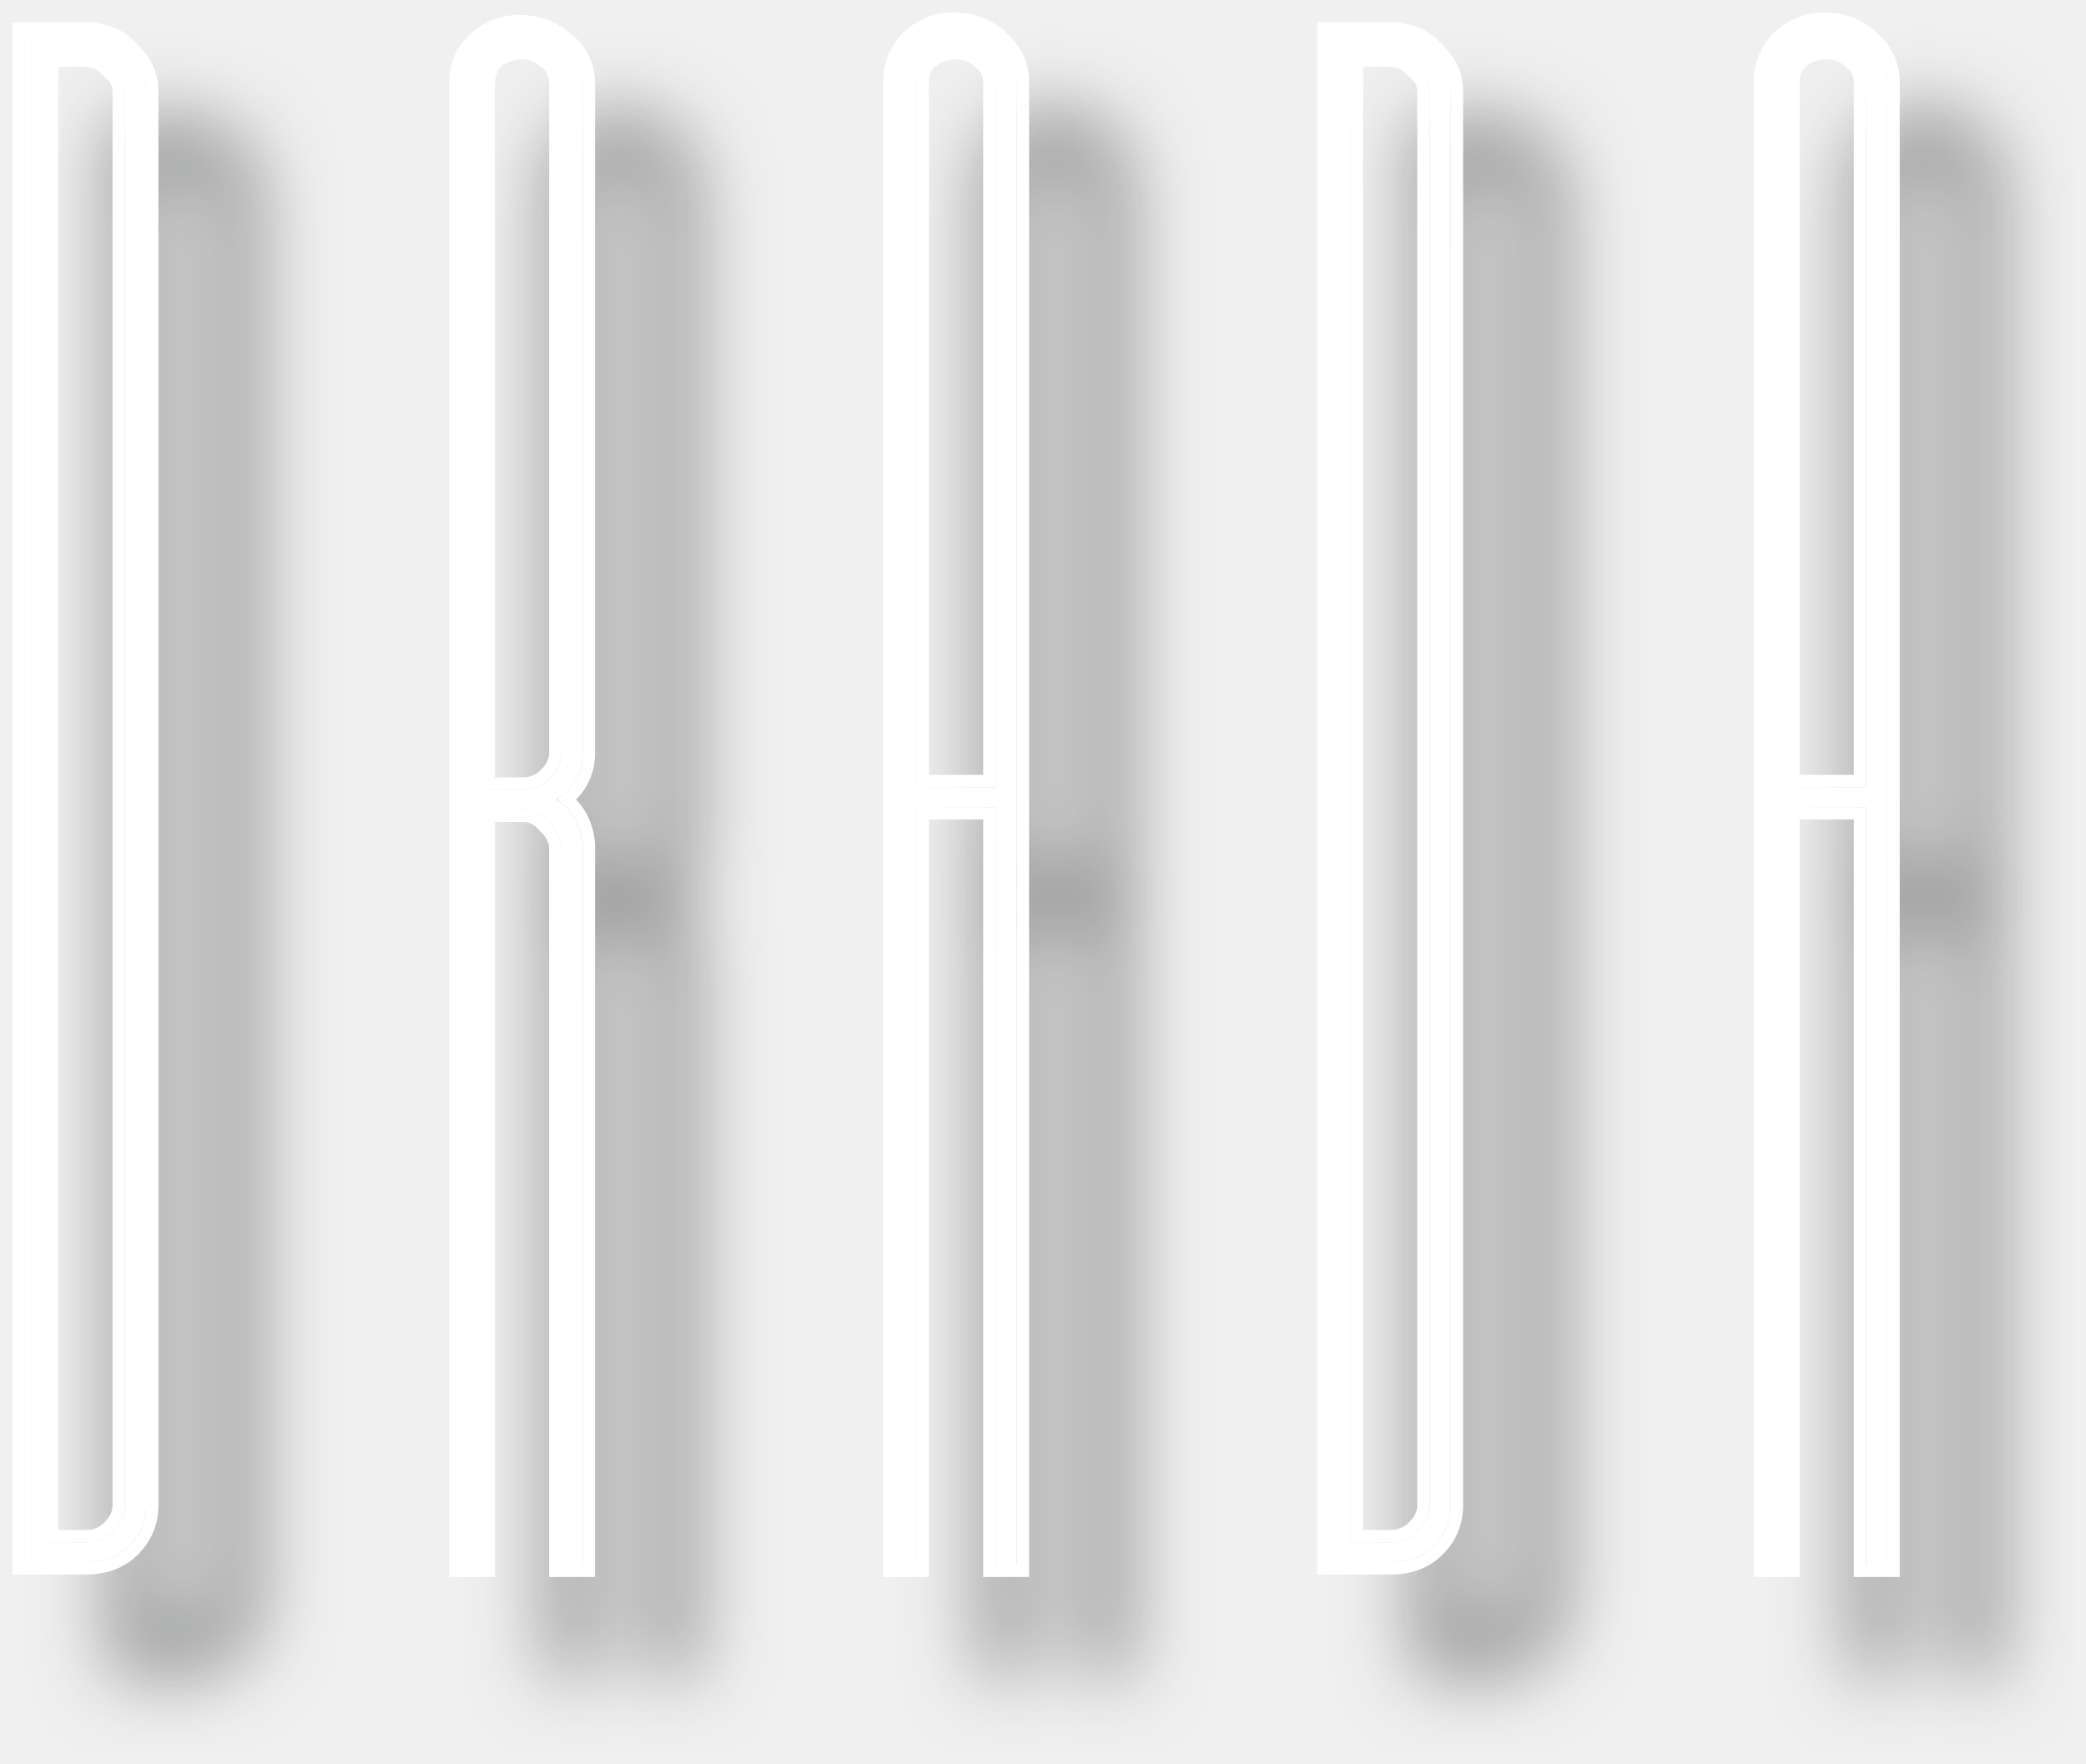
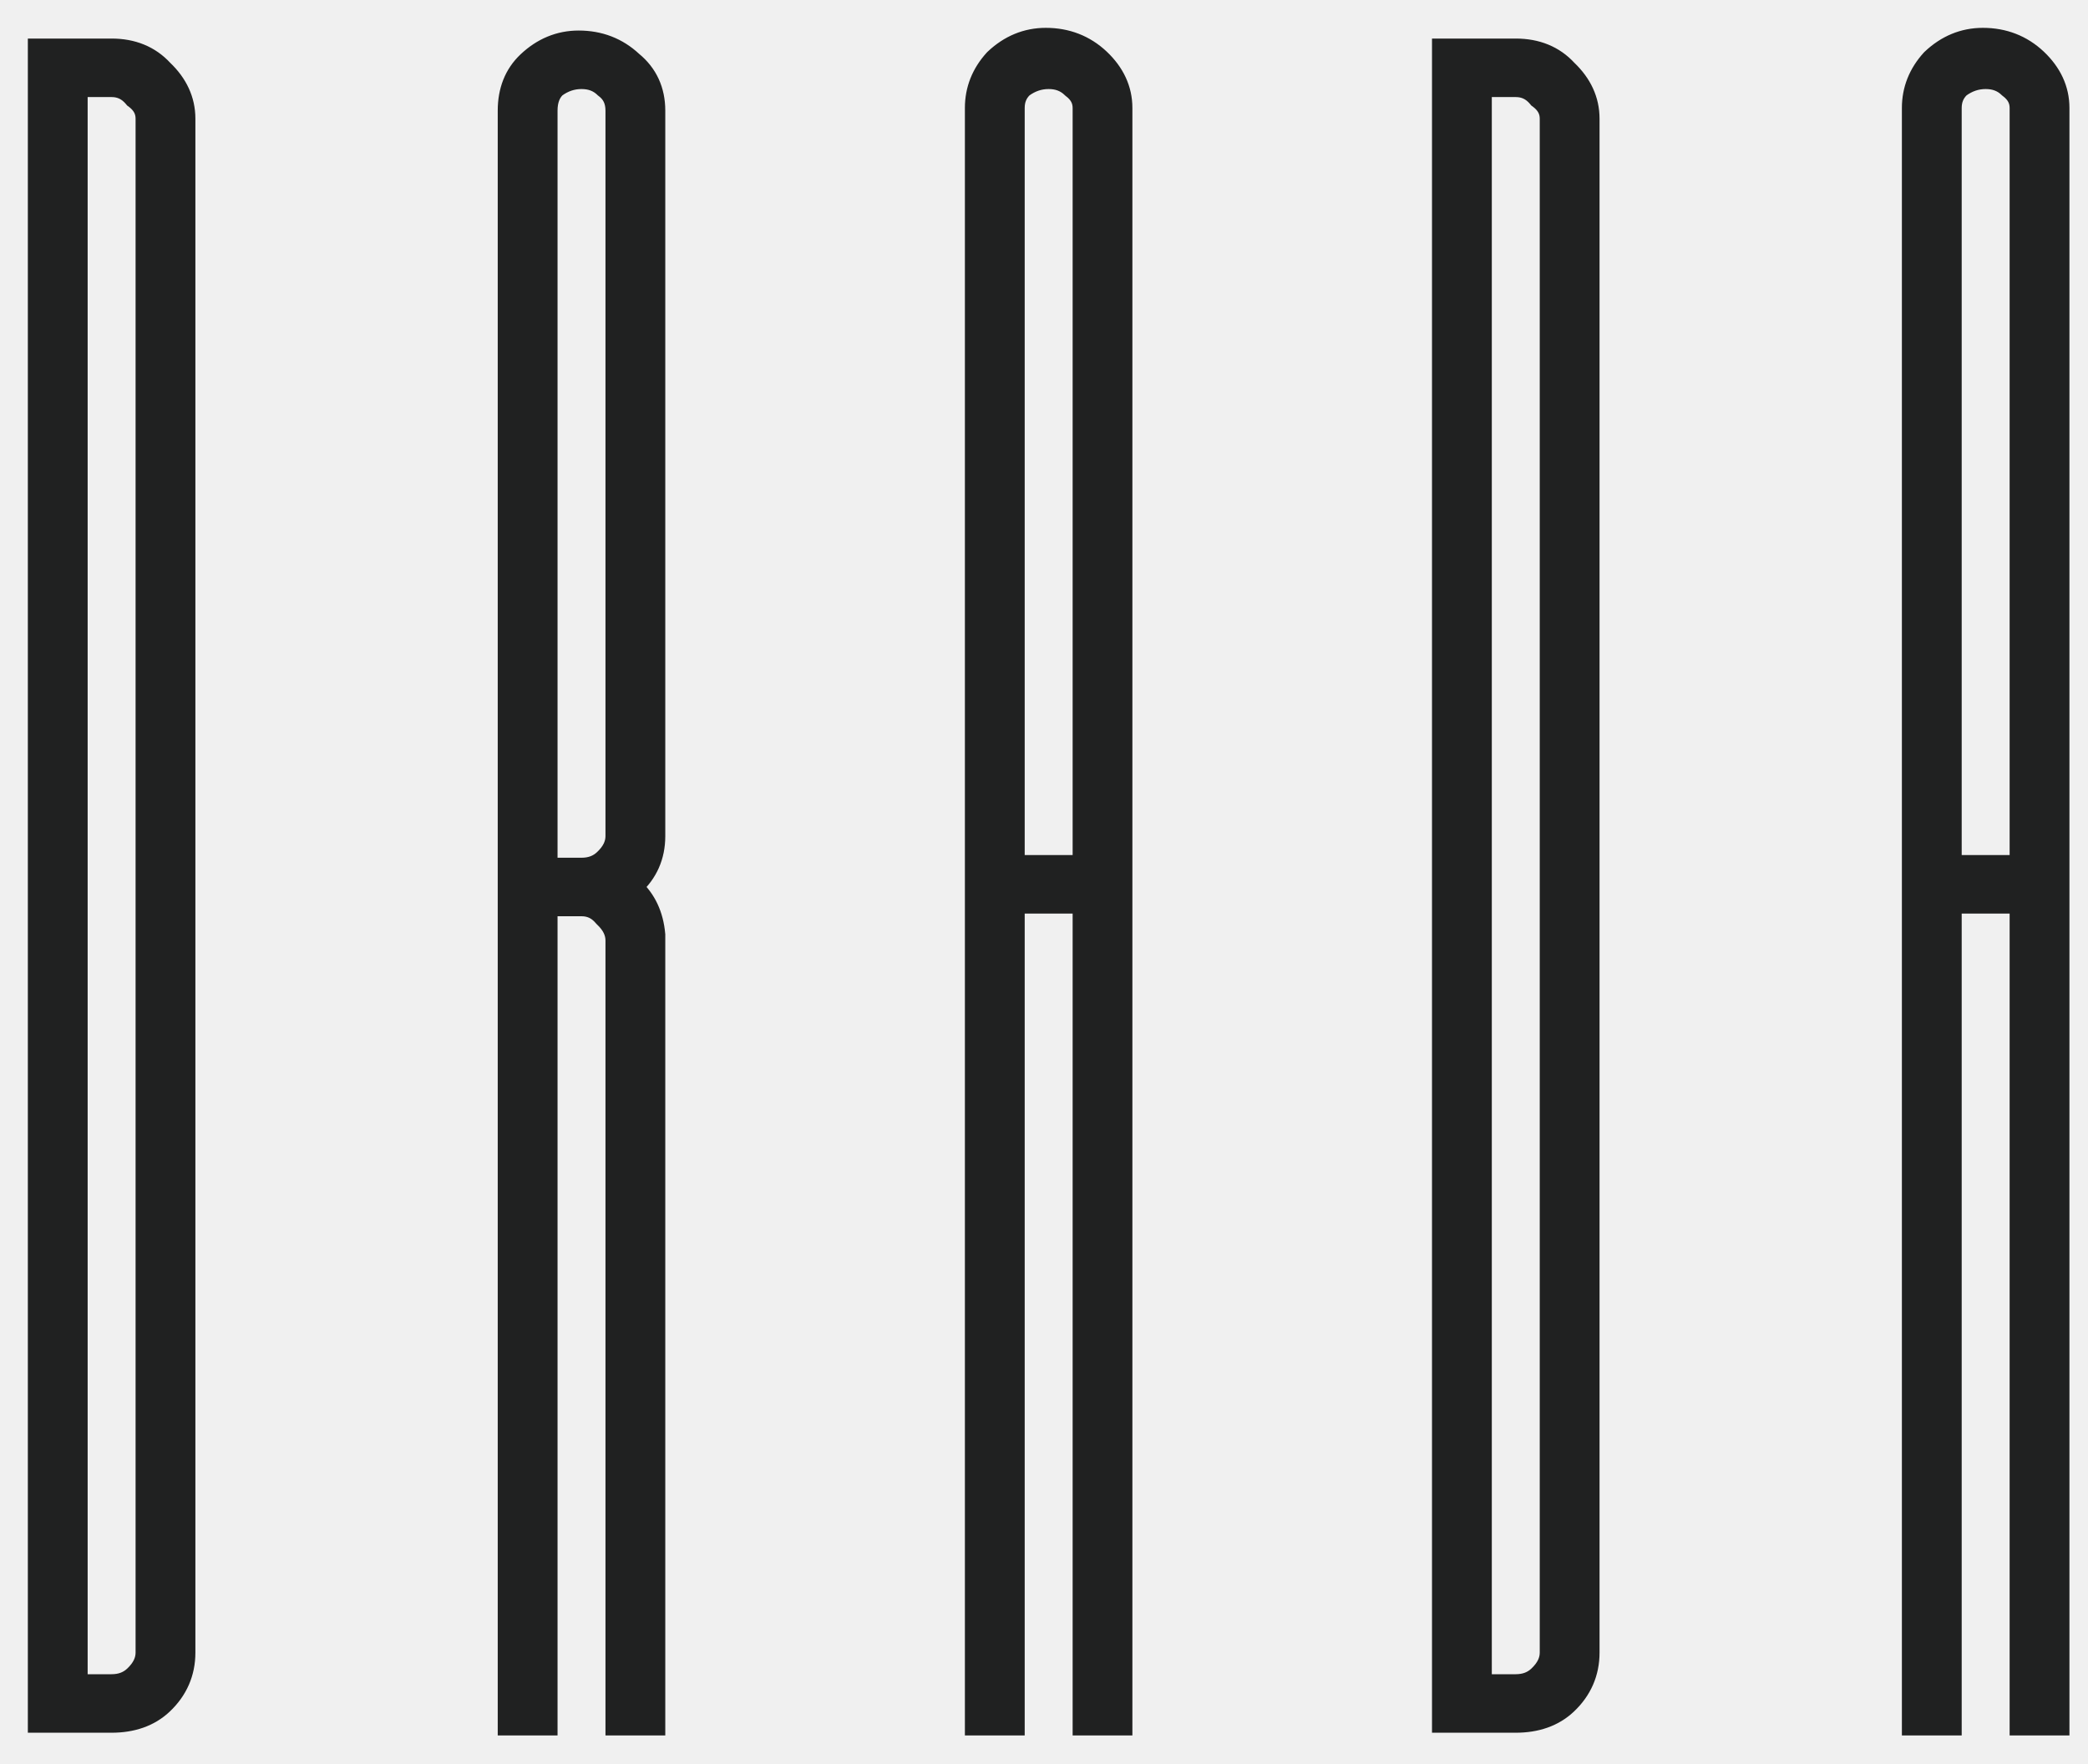
- <svg xmlns="http://www.w3.org/2000/svg" width="84" height="71" viewBox="0 0 84 71" fill="none">
-   <g filter="url(#filter0_d)">
-     <path d="M5.031 60.615V3.683C5.031 3.285 4.854 2.954 4.501 2.689C4.218 2.358 3.864 2.192 3.44 2.192H1.849V62.106H3.44C3.864 62.106 4.218 61.973 4.501 61.708C4.854 61.377 5.031 61.013 5.031 60.615ZM3.44 1.397C4.147 1.397 4.713 1.629 5.137 2.093C5.632 2.557 5.88 3.087 5.88 3.683V60.615C5.88 61.278 5.632 61.841 5.137 62.304C4.713 62.702 4.147 62.901 3.44 62.901H1V1.397H3.44Z" fill="white" />
-     <path d="M22.613 30.311V3.385C22.613 2.921 22.436 2.557 22.082 2.292C21.8 2.027 21.446 1.894 21.022 1.894C20.597 1.894 20.208 2.027 19.855 2.292C19.572 2.557 19.43 2.921 19.43 3.385V31.801H21.022C21.446 31.801 21.8 31.669 22.082 31.404C22.436 31.073 22.613 30.708 22.613 30.311ZM19.218 1.795C19.713 1.331 20.279 1.099 20.916 1.099C21.623 1.099 22.224 1.331 22.719 1.795C23.214 2.192 23.462 2.722 23.462 3.385V30.311C23.462 31.106 23.108 31.735 22.401 32.199C23.037 32.596 23.391 33.192 23.462 33.987V63H22.613V34.186C22.613 33.788 22.436 33.424 22.082 33.093C21.8 32.762 21.446 32.596 21.022 32.596H19.43V63H18.582V3.385C18.582 2.722 18.794 2.192 19.218 1.795Z" fill="white" />
-     <path d="M36.909 31.702H40.091V3.285C40.091 2.888 39.914 2.557 39.561 2.292C39.278 2.027 38.924 1.894 38.5 1.894C38.076 1.894 37.687 2.027 37.333 2.292C37.05 2.557 36.909 2.888 36.909 3.285V31.702ZM36.697 1.696C37.192 1.232 37.757 1 38.394 1C39.101 1 39.702 1.232 40.197 1.696C40.692 2.159 40.94 2.689 40.94 3.285V63H40.091V32.497H36.909V63H36.06V3.285C36.06 2.689 36.272 2.159 36.697 1.696Z" fill="white" />
-     <path d="M57.569 60.615V3.683C57.569 3.285 57.393 2.954 57.039 2.689C56.756 2.358 56.403 2.192 55.978 2.192H54.387V62.106H55.978C56.403 62.106 56.756 61.973 57.039 61.708C57.393 61.377 57.569 61.013 57.569 60.615ZM55.978 1.397C56.685 1.397 57.251 1.629 57.676 2.093C58.171 2.557 58.418 3.087 58.418 3.683V60.615C58.418 61.278 58.171 61.841 57.676 62.304C57.251 62.702 56.685 62.901 55.978 62.901H53.538V1.397H55.978Z" fill="white" />
-     <path d="M71.969 31.702H75.151V3.285C75.151 2.888 74.975 2.557 74.621 2.292C74.338 2.027 73.984 1.894 73.56 1.894C73.136 1.894 72.747 2.027 72.393 2.292C72.11 2.557 71.969 2.888 71.969 3.285V31.702ZM71.757 1.696C72.252 1.232 72.818 1 73.454 1C74.161 1 74.762 1.232 75.257 1.696C75.752 2.159 76 2.689 76 3.285V63H75.151V32.497H71.969V63H71.12V3.285C71.12 2.689 71.332 2.159 71.757 1.696Z" fill="white" />
-     <path d="M4.311 2.851L4.329 2.873L4.351 2.889C4.649 3.113 4.781 3.374 4.781 3.683V60.615C4.781 60.929 4.645 61.231 4.33 61.526C4.098 61.743 3.807 61.856 3.44 61.856H2.099V2.442H3.44C3.789 2.442 4.074 2.574 4.311 2.851ZM0.75 62.901V63.151H1H3.44C4.196 63.151 4.828 62.937 5.308 62.487C5.852 61.977 6.13 61.349 6.13 60.615V3.683C6.13 3.01 5.848 2.419 5.315 1.917C4.838 1.4 4.204 1.147 3.44 1.147H1H0.75V1.397V62.901ZM21.912 2.474L21.922 2.484L21.933 2.492C22.22 2.707 22.363 2.995 22.363 3.385V30.311C22.363 30.624 22.227 30.926 21.912 31.221C21.68 31.439 21.389 31.551 21.022 31.551H19.68V3.385C19.68 2.981 19.8 2.691 20.016 2.483C20.325 2.255 20.658 2.144 21.022 2.144C21.389 2.144 21.68 2.257 21.912 2.474ZM23.712 33.987V33.976L23.711 33.965C23.645 33.225 23.349 32.63 22.825 32.196C23.409 31.712 23.712 31.079 23.712 30.311V3.385C23.712 2.654 23.435 2.053 22.883 1.606C22.341 1.101 21.68 0.849 20.916 0.849C20.211 0.849 19.585 1.108 19.047 1.612C18.565 2.064 18.332 2.664 18.332 3.385V63V63.25H18.582H19.43H19.68V63V32.846H21.022C21.371 32.846 21.656 32.978 21.892 33.255L21.901 33.266L21.912 33.275C22.227 33.571 22.363 33.872 22.363 34.186V63V63.25H22.613H23.462H23.712V63V33.987ZM39.39 2.474L39.4 2.484L39.411 2.492C39.71 2.716 39.841 2.976 39.841 3.285V31.452H37.159V3.285C37.159 2.96 37.27 2.698 37.494 2.483C37.803 2.255 38.136 2.144 38.5 2.144C38.867 2.144 39.158 2.257 39.39 2.474ZM36.526 1.513L36.519 1.52L36.512 1.527C36.048 2.034 35.81 2.623 35.81 3.285V63V63.25H36.06H36.909H37.159V63V32.747H39.841V63V63.25H40.091H40.94H41.19V63V3.285C41.19 2.61 40.906 2.017 40.368 1.513C39.825 1.004 39.162 0.75 38.394 0.75C37.69 0.75 37.064 1.009 36.526 1.513ZM56.849 2.851L56.867 2.873L56.889 2.889C57.188 3.113 57.319 3.374 57.319 3.683V60.615C57.319 60.929 57.183 61.231 56.868 61.526C56.636 61.743 56.346 61.856 55.978 61.856H54.637V2.442H55.978C56.327 2.442 56.612 2.574 56.849 2.851ZM53.288 62.901V63.151H53.538H55.978C56.734 63.151 57.366 62.937 57.846 62.487C58.391 61.977 58.668 61.349 58.668 60.615V3.683C58.668 3.01 58.387 2.419 57.853 1.917C57.376 1.4 56.742 1.147 55.978 1.147H53.538H53.288V1.397V62.901ZM74.45 2.474L74.46 2.484L74.471 2.492C74.77 2.716 74.901 2.976 74.901 3.285V31.452H72.219V3.285C72.219 2.96 72.33 2.698 72.554 2.483C72.864 2.255 73.197 2.144 73.56 2.144C73.928 2.144 74.218 2.257 74.45 2.474ZM71.586 1.513L71.579 1.52L71.572 1.527C71.108 2.034 70.87 2.623 70.87 3.285V63V63.25H71.12H71.969H72.219V63V32.747H74.901V63V63.25H75.151H76H76.25V63V3.285C76.25 2.61 75.966 2.017 75.428 1.513L75.257 1.696L75.428 1.513C74.885 1.004 74.222 0.75 73.454 0.75C72.75 0.75 72.124 1.009 71.586 1.513Z" stroke="white" stroke-width="0.5" />
-   </g>
-   <defs>
-     <filter id="filter0_d" x="0.5" y="0.5" width="83" height="70" filterUnits="userSpaceOnUse" color-interpolation-filters="sRGB">
-       <feFlood flood-opacity="0" result="BackgroundImageFix" />
-       <feColorMatrix in="SourceAlpha" type="matrix" values="0 0 0 0 0 0 0 0 0 0 0 0 0 0 0 0 0 0 127 0" />
-       <feOffset dx="4" dy="4" />
-       <feGaussianBlur stdDeviation="1.5" />
-       <feColorMatrix type="matrix" values="0 0 0 0 0.125 0 0 0 0 0.129 0 0 0 0 0.129 0 0 0 0.5 0" />
-       <feBlend mode="normal" in2="BackgroundImageFix" result="effect1_dropShadow" />
-       <feBlend mode="normal" in="SourceGraphic" in2="effect1_dropShadow" result="shape" />
-     </filter>
-   </defs>
+ <svg xmlns="http://www.w3.org/2000/svg" width="45" height="38" viewBox="0 0 45 38" fill="none">
+   <path d="M2.864 2.11L2.878 2.127L2.896 2.14C3.056 2.261 3.122 2.397 3.122 2.558V35.615C3.122 35.78 3.052 35.941 2.879 36.105C2.757 36.22 2.604 36.281 2.405 36.281H1.689V1.892H2.405C2.589 1.892 2.737 1.961 2.864 2.11ZM0.8 36.942V37.142H1H2.405C2.852 37.142 3.231 37.014 3.52 36.742C3.845 36.435 4.011 36.056 4.011 35.615V2.558C4.011 2.151 3.842 1.795 3.526 1.494C3.239 1.182 2.859 1.031 2.405 1.031H1H0.8V1.231V36.942ZM13.006 1.895L13.014 1.903L13.023 1.91C13.174 2.023 13.249 2.174 13.249 2.385V18.019C13.249 18.183 13.179 18.345 13.006 18.508C12.884 18.624 12.731 18.685 12.533 18.685H11.816V2.385C11.816 2.164 11.88 2.011 11.99 1.903C12.158 1.779 12.337 1.719 12.533 1.719C12.731 1.719 12.884 1.78 13.006 1.895ZM14.138 20.154V20.145L14.137 20.136C14.1 19.717 13.94 19.372 13.655 19.114C13.973 18.828 14.138 18.46 14.138 18.019V2.385C14.138 1.946 13.973 1.581 13.642 1.311C13.319 1.009 12.925 0.858 12.471 0.858C12.05 0.858 11.676 1.015 11.357 1.316C11.066 1.59 10.927 1.954 10.927 2.385V37V37.2H11.127H11.616H11.816V37V19.546H12.533C12.716 19.546 12.865 19.615 12.991 19.764L12.998 19.772L13.006 19.78C13.179 19.943 13.249 20.105 13.249 20.269V37V37.2H13.449H13.938H14.138V37V20.154ZM23.074 1.895L23.082 1.903L23.09 1.91C23.25 2.03 23.317 2.166 23.317 2.327V18.627H21.884V2.327C21.884 2.153 21.941 2.016 22.057 1.903C22.225 1.779 22.405 1.719 22.6 1.719C22.798 1.719 22.951 1.78 23.074 1.895ZM21.424 1.258L21.418 1.264L21.413 1.269C21.137 1.573 20.995 1.928 20.995 2.327V37V37.2H21.195H21.683H21.884V37V19.488H23.317V37V37.2H23.517H24.005H24.205V37V2.327C24.205 1.918 24.034 1.56 23.715 1.258C23.391 0.953 22.995 0.8 22.539 0.8C22.117 0.8 21.743 0.957 21.424 1.258ZM33.126 2.11L33.14 2.127L33.158 2.14C33.318 2.261 33.384 2.397 33.384 2.558V35.615C33.384 35.78 33.314 35.941 33.141 36.105C33.019 36.22 32.866 36.281 32.667 36.281H31.951V1.892H32.667C32.851 1.892 33 1.961 33.126 2.11ZM31.062 36.942V37.142H31.262H32.667C33.114 37.142 33.493 37.014 33.782 36.742C34.107 36.435 34.273 36.056 34.273 35.615V2.558C34.273 2.151 34.104 1.795 33.788 1.494C33.502 1.182 33.121 1.031 32.667 1.031H31.262H31.062V1.231V36.942ZM43.268 1.895L43.276 1.903L43.285 1.91C43.445 2.03 43.511 2.166 43.511 2.327V18.627H42.078V2.327C42.078 2.153 42.136 2.016 42.252 1.903C42.42 1.779 42.599 1.719 42.795 1.719C42.993 1.719 43.146 1.78 43.268 1.895ZM41.619 1.258L41.613 1.264L41.608 1.269C41.332 1.573 41.189 1.928 41.189 2.327V37V37.2H41.389H41.878H42.078V37V19.488H43.511V37V37.2H43.711H44.2H44.4V37V2.327C44.4 1.918 44.229 1.56 43.91 1.258C43.586 0.953 43.19 0.8 42.734 0.8C42.312 0.8 41.938 0.957 41.619 1.258Z" fill="#202121" stroke="#202121" stroke-width="0.4" />
</svg>
